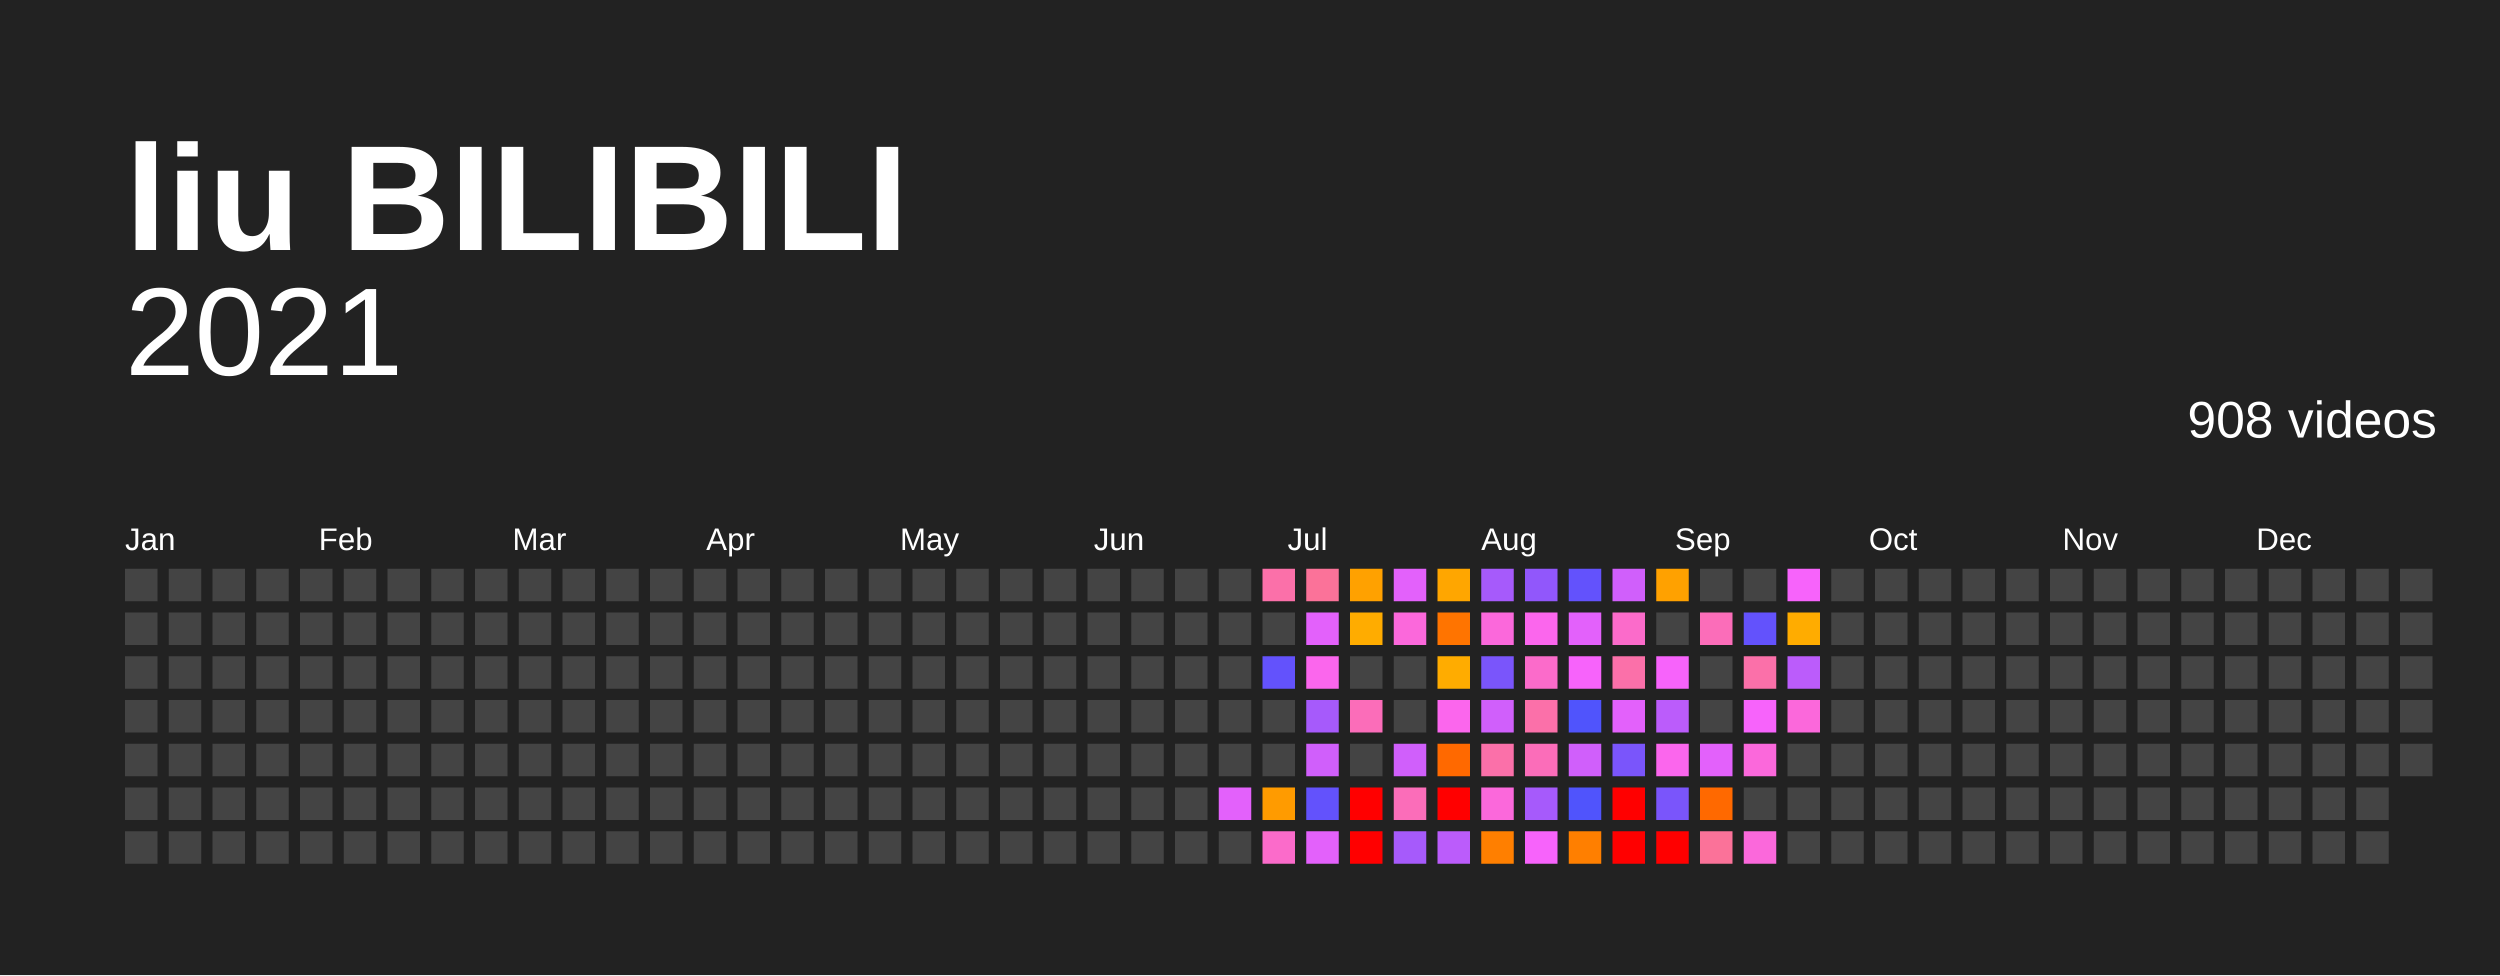
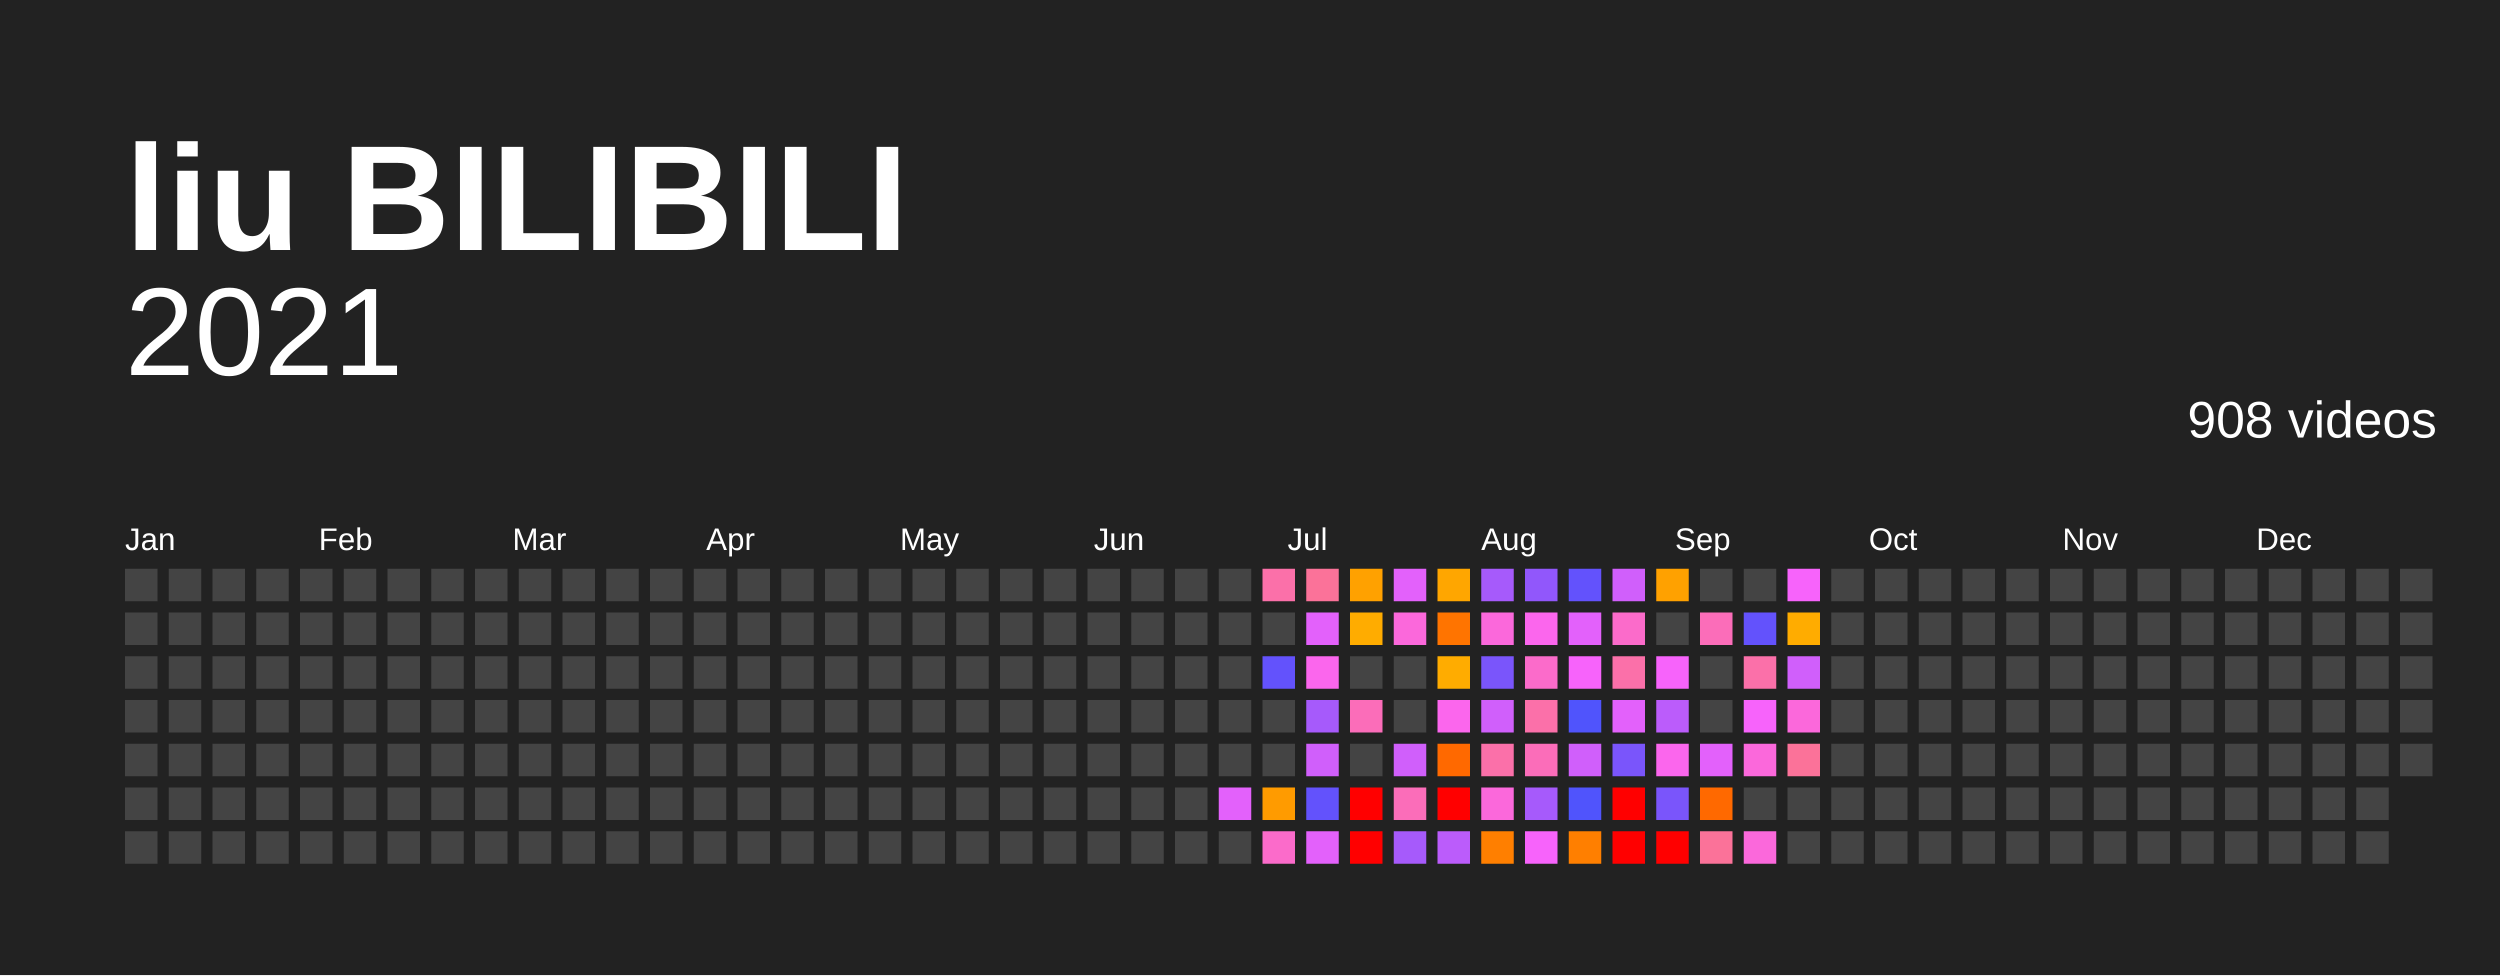
<svg xmlns="http://www.w3.org/2000/svg" baseProfile="full" height="78mm" version="1.1" viewBox="0,0,200,78" width="200mm">
  <defs />
  <rect fill="#222222" height="78" width="200" x="0" y="0" />
  <text fill="#FFFFFF" style="font-size:12px; font-family:Arial; font-weight:bold;" x="10" y="20">liu BILIBILI</text>
  <text alignment-baseline="hanging" fill="#FFFFFF" style="font-size:10.0px; font-family:Arial;" x="10" y="30">2021</text>
  <text alignment-baseline="hanging" fill="#FFFFFF" style="font-size:4.125px; font-family:Arial;" x="175" y="35">908 videos</text>
  <text fill="#FFFFFF" style="font-size:2.5px; font-family:Arial" x="10.0" y="44">Jan</text>
  <text fill="#FFFFFF" style="font-size:2.5px; font-family:Arial" x="25.5" y="44">Feb</text>
  <text fill="#FFFFFF" style="font-size:2.5px; font-family:Arial" x="41.0" y="44">Mar</text>
  <text fill="#FFFFFF" style="font-size:2.5px; font-family:Arial" x="56.5" y="44">Apr</text>
  <text fill="#FFFFFF" style="font-size:2.5px; font-family:Arial" x="72.0" y="44">May</text>
  <text fill="#FFFFFF" style="font-size:2.5px; font-family:Arial" x="87.5" y="44">Jun</text>
  <text fill="#FFFFFF" style="font-size:2.5px; font-family:Arial" x="103.0" y="44">Jul</text>
  <text fill="#FFFFFF" style="font-size:2.5px; font-family:Arial" x="118.5" y="44">Aug</text>
  <text fill="#FFFFFF" style="font-size:2.5px; font-family:Arial" x="134.0" y="44">Sep</text>
  <text fill="#FFFFFF" style="font-size:2.5px; font-family:Arial" x="149.5" y="44">Oct</text>
  <text fill="#FFFFFF" style="font-size:2.5px; font-family:Arial" x="165.0" y="44">Nov</text>
  <text fill="#FFFFFF" style="font-size:2.5px; font-family:Arial" x="180.5" y="44">Dec</text>
  <rect fill="#444444" height="2.6" width="2.6" x="10.0" y="45.5" />
  <rect fill="#444444" height="2.6" width="2.6" x="10.0" y="49.0" />
  <rect fill="#444444" height="2.6" width="2.6" x="10.0" y="52.5" />
  <rect fill="#444444" height="2.6" width="2.6" x="10.0" y="56.0" />
  <rect fill="#444444" height="2.6" width="2.6" x="10.0" y="59.5" />
  <rect fill="#444444" height="2.6" width="2.6" x="10.0" y="63.0" />
  <rect fill="#444444" height="2.6" width="2.6" x="10.0" y="66.5" />
  <rect fill="#444444" height="2.6" width="2.6" x="13.5" y="45.5" />
  <rect fill="#444444" height="2.6" width="2.6" x="13.5" y="49.0" />
  <rect fill="#444444" height="2.6" width="2.6" x="13.5" y="52.5" />
  <rect fill="#444444" height="2.6" width="2.6" x="13.5" y="56.0" />
  <rect fill="#444444" height="2.6" width="2.6" x="13.5" y="59.5" />
  <rect fill="#444444" height="2.6" width="2.6" x="13.5" y="63.0" />
  <rect fill="#444444" height="2.6" width="2.6" x="13.5" y="66.5" />
  <rect fill="#444444" height="2.6" width="2.6" x="17.0" y="45.5" />
  <rect fill="#444444" height="2.6" width="2.6" x="17.0" y="49.0" />
  <rect fill="#444444" height="2.6" width="2.6" x="17.0" y="52.5" />
  <rect fill="#444444" height="2.6" width="2.6" x="17.0" y="56.0" />
  <rect fill="#444444" height="2.6" width="2.6" x="17.0" y="59.5" />
  <rect fill="#444444" height="2.6" width="2.6" x="17.0" y="63.0" />
  <rect fill="#444444" height="2.6" width="2.6" x="17.0" y="66.5" />
  <rect fill="#444444" height="2.6" width="2.6" x="20.5" y="45.5" />
  <rect fill="#444444" height="2.6" width="2.6" x="20.5" y="49.0" />
  <rect fill="#444444" height="2.6" width="2.6" x="20.5" y="52.5" />
  <rect fill="#444444" height="2.6" width="2.6" x="20.5" y="56.0" />
  <rect fill="#444444" height="2.6" width="2.6" x="20.5" y="59.5" />
  <rect fill="#444444" height="2.6" width="2.6" x="20.5" y="63.0" />
  <rect fill="#444444" height="2.6" width="2.6" x="20.5" y="66.5" />
  <rect fill="#444444" height="2.6" width="2.6" x="24.0" y="45.5" />
  <rect fill="#444444" height="2.6" width="2.6" x="24.0" y="49.0" />
  <rect fill="#444444" height="2.6" width="2.6" x="24.0" y="52.5" />
  <rect fill="#444444" height="2.6" width="2.6" x="24.0" y="56.0" />
  <rect fill="#444444" height="2.6" width="2.6" x="24.0" y="59.5" />
  <rect fill="#444444" height="2.6" width="2.6" x="24.0" y="63.0" />
  <rect fill="#444444" height="2.6" width="2.6" x="24.0" y="66.5" />
  <rect fill="#444444" height="2.6" width="2.6" x="27.5" y="45.5" />
  <rect fill="#444444" height="2.6" width="2.6" x="27.5" y="49.0" />
  <rect fill="#444444" height="2.6" width="2.6" x="27.5" y="52.5" />
  <rect fill="#444444" height="2.6" width="2.6" x="27.5" y="56.0" />
  <rect fill="#444444" height="2.6" width="2.6" x="27.5" y="59.5" />
  <rect fill="#444444" height="2.6" width="2.6" x="27.5" y="63.0" />
  <rect fill="#444444" height="2.6" width="2.6" x="27.5" y="66.5" />
  <rect fill="#444444" height="2.6" width="2.6" x="31.0" y="45.5" />
  <rect fill="#444444" height="2.6" width="2.6" x="31.0" y="49.0" />
  <rect fill="#444444" height="2.6" width="2.6" x="31.0" y="52.5" />
  <rect fill="#444444" height="2.6" width="2.6" x="31.0" y="56.0" />
  <rect fill="#444444" height="2.6" width="2.6" x="31.0" y="59.5" />
  <rect fill="#444444" height="2.6" width="2.6" x="31.0" y="63.0" />
  <rect fill="#444444" height="2.6" width="2.6" x="31.0" y="66.5" />
  <rect fill="#444444" height="2.6" width="2.6" x="34.5" y="45.5" />
  <rect fill="#444444" height="2.6" width="2.6" x="34.5" y="49.0" />
  <rect fill="#444444" height="2.6" width="2.6" x="34.5" y="52.5" />
  <rect fill="#444444" height="2.6" width="2.6" x="34.5" y="56.0" />
  <rect fill="#444444" height="2.6" width="2.6" x="34.5" y="59.5" />
  <rect fill="#444444" height="2.6" width="2.6" x="34.5" y="63.0" />
  <rect fill="#444444" height="2.6" width="2.6" x="34.5" y="66.5" />
  <rect fill="#444444" height="2.6" width="2.6" x="38.0" y="45.5" />
  <rect fill="#444444" height="2.6" width="2.6" x="38.0" y="49.0" />
  <rect fill="#444444" height="2.6" width="2.6" x="38.0" y="52.5" />
  <rect fill="#444444" height="2.6" width="2.6" x="38.0" y="56.0" />
  <rect fill="#444444" height="2.6" width="2.6" x="38.0" y="59.5" />
  <rect fill="#444444" height="2.6" width="2.6" x="38.0" y="63.0" />
  <rect fill="#444444" height="2.6" width="2.6" x="38.0" y="66.5" />
  <rect fill="#444444" height="2.6" width="2.6" x="41.5" y="45.5" />
  <rect fill="#444444" height="2.6" width="2.6" x="41.5" y="49.0" />
  <rect fill="#444444" height="2.6" width="2.6" x="41.5" y="52.5" />
  <rect fill="#444444" height="2.6" width="2.6" x="41.5" y="56.0" />
  <rect fill="#444444" height="2.6" width="2.6" x="41.5" y="59.5" />
  <rect fill="#444444" height="2.6" width="2.6" x="41.5" y="63.0" />
  <rect fill="#444444" height="2.6" width="2.6" x="41.5" y="66.5" />
  <rect fill="#444444" height="2.6" width="2.6" x="45.0" y="45.5" />
  <rect fill="#444444" height="2.6" width="2.6" x="45.0" y="49.0" />
  <rect fill="#444444" height="2.6" width="2.6" x="45.0" y="52.5" />
  <rect fill="#444444" height="2.6" width="2.6" x="45.0" y="56.0" />
  <rect fill="#444444" height="2.6" width="2.6" x="45.0" y="59.5" />
  <rect fill="#444444" height="2.6" width="2.6" x="45.0" y="63.0" />
  <rect fill="#444444" height="2.6" width="2.6" x="45.0" y="66.5" />
  <rect fill="#444444" height="2.6" width="2.6" x="48.5" y="45.5" />
  <rect fill="#444444" height="2.6" width="2.6" x="48.5" y="49.0" />
  <rect fill="#444444" height="2.6" width="2.6" x="48.5" y="52.5" />
  <rect fill="#444444" height="2.6" width="2.6" x="48.5" y="56.0" />
  <rect fill="#444444" height="2.6" width="2.6" x="48.5" y="59.5" />
  <rect fill="#444444" height="2.6" width="2.6" x="48.5" y="63.0" />
  <rect fill="#444444" height="2.6" width="2.6" x="48.5" y="66.5" />
  <rect fill="#444444" height="2.6" width="2.6" x="52.0" y="45.5" />
  <rect fill="#444444" height="2.6" width="2.6" x="52.0" y="49.0" />
  <rect fill="#444444" height="2.6" width="2.6" x="52.0" y="52.5" />
  <rect fill="#444444" height="2.6" width="2.6" x="52.0" y="56.0" />
  <rect fill="#444444" height="2.6" width="2.6" x="52.0" y="59.5" />
  <rect fill="#444444" height="2.6" width="2.6" x="52.0" y="63.0" />
  <rect fill="#444444" height="2.6" width="2.6" x="52.0" y="66.5" />
  <rect fill="#444444" height="2.6" width="2.6" x="55.5" y="45.5" />
  <rect fill="#444444" height="2.6" width="2.6" x="55.5" y="49.0" />
  <rect fill="#444444" height="2.6" width="2.6" x="55.5" y="52.5" />
  <rect fill="#444444" height="2.6" width="2.6" x="55.5" y="56.0" />
  <rect fill="#444444" height="2.6" width="2.6" x="55.5" y="59.5" />
  <rect fill="#444444" height="2.6" width="2.6" x="55.5" y="63.0" />
  <rect fill="#444444" height="2.6" width="2.6" x="55.5" y="66.5" />
  <rect fill="#444444" height="2.6" width="2.6" x="59.0" y="45.5" />
  <rect fill="#444444" height="2.6" width="2.6" x="59.0" y="49.0" />
  <rect fill="#444444" height="2.6" width="2.6" x="59.0" y="52.5" />
  <rect fill="#444444" height="2.6" width="2.6" x="59.0" y="56.0" />
  <rect fill="#444444" height="2.6" width="2.6" x="59.0" y="59.5" />
  <rect fill="#444444" height="2.6" width="2.6" x="59.0" y="63.0" />
  <rect fill="#444444" height="2.6" width="2.6" x="59.0" y="66.5" />
  <rect fill="#444444" height="2.6" width="2.6" x="62.5" y="45.5" />
  <rect fill="#444444" height="2.6" width="2.6" x="62.5" y="49.0" />
  <rect fill="#444444" height="2.6" width="2.6" x="62.5" y="52.5" />
  <rect fill="#444444" height="2.6" width="2.6" x="62.5" y="56.0" />
  <rect fill="#444444" height="2.6" width="2.6" x="62.5" y="59.5" />
  <rect fill="#444444" height="2.6" width="2.6" x="62.5" y="63.0" />
  <rect fill="#444444" height="2.6" width="2.6" x="62.5" y="66.5" />
  <rect fill="#444444" height="2.6" width="2.6" x="66.0" y="45.5" />
  <rect fill="#444444" height="2.6" width="2.6" x="66.0" y="49.0" />
  <rect fill="#444444" height="2.6" width="2.6" x="66.0" y="52.5" />
  <rect fill="#444444" height="2.6" width="2.6" x="66.0" y="56.0" />
  <rect fill="#444444" height="2.6" width="2.6" x="66.0" y="59.5" />
  <rect fill="#444444" height="2.6" width="2.6" x="66.0" y="63.0" />
  <rect fill="#444444" height="2.6" width="2.6" x="66.0" y="66.5" />
  <rect fill="#444444" height="2.6" width="2.6" x="69.5" y="45.5" />
  <rect fill="#444444" height="2.6" width="2.6" x="69.5" y="49.0" />
  <rect fill="#444444" height="2.6" width="2.6" x="69.5" y="52.5" />
  <rect fill="#444444" height="2.6" width="2.6" x="69.5" y="56.0" />
  <rect fill="#444444" height="2.6" width="2.6" x="69.5" y="59.5" />
  <rect fill="#444444" height="2.6" width="2.6" x="69.5" y="63.0" />
  <rect fill="#444444" height="2.6" width="2.6" x="69.5" y="66.5" />
  <rect fill="#444444" height="2.6" width="2.6" x="73.0" y="45.5" />
  <rect fill="#444444" height="2.6" width="2.6" x="73.0" y="49.0" />
  <rect fill="#444444" height="2.6" width="2.6" x="73.0" y="52.5" />
  <rect fill="#444444" height="2.6" width="2.6" x="73.0" y="56.0" />
  <rect fill="#444444" height="2.6" width="2.6" x="73.0" y="59.5" />
  <rect fill="#444444" height="2.6" width="2.6" x="73.0" y="63.0" />
  <rect fill="#444444" height="2.6" width="2.6" x="73.0" y="66.5" />
  <rect fill="#444444" height="2.6" width="2.6" x="76.5" y="45.5" />
  <rect fill="#444444" height="2.6" width="2.6" x="76.5" y="49.0" />
  <rect fill="#444444" height="2.6" width="2.6" x="76.5" y="52.5" />
  <rect fill="#444444" height="2.6" width="2.6" x="76.5" y="56.0" />
  <rect fill="#444444" height="2.6" width="2.6" x="76.5" y="59.5" />
  <rect fill="#444444" height="2.6" width="2.6" x="76.5" y="63.0" />
  <rect fill="#444444" height="2.6" width="2.6" x="76.5" y="66.5" />
  <rect fill="#444444" height="2.6" width="2.6" x="80.0" y="45.5" />
  <rect fill="#444444" height="2.6" width="2.6" x="80.0" y="49.0" />
  <rect fill="#444444" height="2.6" width="2.6" x="80.0" y="52.5" />
  <rect fill="#444444" height="2.6" width="2.6" x="80.0" y="56.0" />
  <rect fill="#444444" height="2.6" width="2.6" x="80.0" y="59.5" />
  <rect fill="#444444" height="2.6" width="2.6" x="80.0" y="63.0" />
  <rect fill="#444444" height="2.6" width="2.6" x="80.0" y="66.5" />
  <rect fill="#444444" height="2.6" width="2.6" x="83.5" y="45.5" />
  <rect fill="#444444" height="2.6" width="2.6" x="83.5" y="49.0" />
  <rect fill="#444444" height="2.6" width="2.6" x="83.5" y="52.5" />
  <rect fill="#444444" height="2.6" width="2.6" x="83.5" y="56.0" />
  <rect fill="#444444" height="2.6" width="2.6" x="83.5" y="59.5" />
  <rect fill="#444444" height="2.6" width="2.6" x="83.5" y="63.0" />
  <rect fill="#444444" height="2.6" width="2.6" x="83.5" y="66.5" />
  <rect fill="#444444" height="2.6" width="2.6" x="87.0" y="45.5" />
  <rect fill="#444444" height="2.6" width="2.6" x="87.0" y="49.0" />
  <rect fill="#444444" height="2.6" width="2.6" x="87.0" y="52.5" />
  <rect fill="#444444" height="2.6" width="2.6" x="87.0" y="56.0" />
  <rect fill="#444444" height="2.6" width="2.6" x="87.0" y="59.5" />
  <rect fill="#444444" height="2.6" width="2.6" x="87.0" y="63.0" />
  <rect fill="#444444" height="2.6" width="2.6" x="87.0" y="66.5" />
  <rect fill="#444444" height="2.6" width="2.6" x="90.5" y="45.5" />
  <rect fill="#444444" height="2.6" width="2.6" x="90.5" y="49.0" />
  <rect fill="#444444" height="2.6" width="2.6" x="90.5" y="52.5" />
  <rect fill="#444444" height="2.6" width="2.6" x="90.5" y="56.0" />
  <rect fill="#444444" height="2.6" width="2.6" x="90.5" y="59.5" />
  <rect fill="#444444" height="2.6" width="2.6" x="90.5" y="63.0" />
  <rect fill="#444444" height="2.6" width="2.6" x="90.5" y="66.5" />
  <rect fill="#444444" height="2.6" width="2.6" x="94.0" y="45.5" />
  <rect fill="#444444" height="2.6" width="2.6" x="94.0" y="49.0" />
  <rect fill="#444444" height="2.6" width="2.6" x="94.0" y="52.5" />
  <rect fill="#444444" height="2.6" width="2.6" x="94.0" y="56.0" />
  <rect fill="#444444" height="2.6" width="2.6" x="94.0" y="59.5" />
  <rect fill="#444444" height="2.6" width="2.6" x="94.0" y="63.0" />
  <rect fill="#444444" height="2.6" width="2.6" x="94.0" y="66.5" />
  <rect fill="#444444" height="2.6" width="2.6" x="97.5" y="45.5" />
  <rect fill="#444444" height="2.6" width="2.6" x="97.5" y="49.0" />
  <rect fill="#444444" height="2.6" width="2.6" x="97.5" y="52.5" />
  <rect fill="#444444" height="2.6" width="2.6" x="97.5" y="56.0" />
  <rect fill="#444444" height="2.6" width="2.6" x="97.5" y="59.5" />
  <rect fill="#e361fb" height="2.6" width="2.6" x="97.5" y="63.0" />
  <rect fill="#444444" height="2.6" width="2.6" x="97.5" y="66.5" />
  <rect fill="#fb70a9" height="2.6" width="2.6" x="101.0" y="45.5" />
  <rect fill="#444444" height="2.6" width="2.6" x="101.0" y="49.0" />
  <rect fill="#6352fc" height="2.6" width="2.6" x="101.0" y="52.5" />
  <rect fill="#444444" height="2.6" width="2.6" x="101.0" y="56.0" />
  <rect fill="#444444" height="2.6" width="2.6" x="101.0" y="59.5" />
  <rect fill="#ff9b00" height="2.6" width="2.6" x="101.0" y="63.0" />
  <rect fill="#fb6bca" height="2.6" width="2.6" x="101.0" y="66.5" />
  <rect fill="#fb7299" height="2.6" width="2.6" x="104.5" y="45.5" />
  <rect fill="#e361fb" height="2.6" width="2.6" x="104.5" y="49.0" />
  <rect fill="#fb66ed" height="2.6" width="2.6" x="104.5" y="52.5" />
  <rect fill="#a65afb" height="2.6" width="2.6" x="104.5" y="56.0" />
  <rect fill="#d05ffb" height="2.6" width="2.6" x="104.5" y="59.5" />
  <rect fill="#6352fc" height="2.6" width="2.6" x="104.5" y="63.0" />
  <rect fill="#e361fb" height="2.6" width="2.6" x="104.5" y="66.5" />
  <rect fill="#ffa100" height="2.6" width="2.6" x="108.0" y="45.5" />
  <rect fill="#ffac00" height="2.6" width="2.6" x="108.0" y="49.0" />
  <rect fill="#444444" height="2.6" width="2.6" x="108.0" y="52.5" />
  <rect fill="#fb6db9" height="2.6" width="2.6" x="108.0" y="56.0" />
  <rect fill="#444444" height="2.6" width="2.6" x="108.0" y="59.5" />
  <rect fill="red" height="2.6" width="2.6" x="108.0" y="63.0" />
  <rect fill="red" height="2.6" width="2.6" x="108.0" y="66.5" />
  <rect fill="#e361fb" height="2.6" width="2.6" x="111.5" y="45.5" />
  <rect fill="#fb68db" height="2.6" width="2.6" x="111.5" y="49.0" />
  <rect fill="#444444" height="2.6" width="2.6" x="111.5" y="52.5" />
  <rect fill="#444444" height="2.6" width="2.6" x="111.5" y="56.0" />
  <rect fill="#d05ffb" height="2.6" width="2.6" x="111.5" y="59.5" />
  <rect fill="#fb6db9" height="2.6" width="2.6" x="111.5" y="63.0" />
  <rect fill="#a65afb" height="2.6" width="2.6" x="111.5" y="66.5" />
  <rect fill="#ffa600" height="2.6" width="2.6" x="115.0" y="45.5" />
  <rect fill="#ff7400" height="2.6" width="2.6" x="115.0" y="49.0" />
  <rect fill="#ffac00" height="2.6" width="2.6" x="115.0" y="52.5" />
  <rect fill="#fb66ed" height="2.6" width="2.6" x="115.0" y="56.0" />
  <rect fill="#ff6900" height="2.6" width="2.6" x="115.0" y="59.5" />
  <rect fill="red" height="2.6" width="2.6" x="115.0" y="63.0" />
  <rect fill="#bb5cfb" height="2.6" width="2.6" x="115.0" y="66.5" />
  <rect fill="#a65afb" height="2.6" width="2.6" x="118.5" y="45.5" />
  <rect fill="#fb68db" height="2.6" width="2.6" x="118.5" y="49.0" />
  <rect fill="#7a55fb" height="2.6" width="2.6" x="118.5" y="52.5" />
  <rect fill="#d05ffb" height="2.6" width="2.6" x="118.5" y="56.0" />
  <rect fill="#fb70a9" height="2.6" width="2.6" x="118.5" y="59.5" />
  <rect fill="#fb68db" height="2.6" width="2.6" x="118.5" y="63.0" />
  <rect fill="#ff7f00" height="2.6" width="2.6" x="118.5" y="66.5" />
  <rect fill="#9157fb" height="2.6" width="2.6" x="122.0" y="45.5" />
  <rect fill="#fb66ed" height="2.6" width="2.6" x="122.0" y="49.0" />
  <rect fill="#fb6bca" height="2.6" width="2.6" x="122.0" y="52.5" />
  <rect fill="#fb70a9" height="2.6" width="2.6" x="122.0" y="56.0" />
  <rect fill="#fb6db9" height="2.6" width="2.6" x="122.0" y="59.5" />
  <rect fill="#a65afb" height="2.6" width="2.6" x="122.0" y="63.0" />
  <rect fill="#f763fb" height="2.6" width="2.6" x="122.0" y="66.5" />
  <rect fill="#6352fc" height="2.6" width="2.6" x="125.5" y="45.5" />
  <rect fill="#e361fb" height="2.6" width="2.6" x="125.5" y="49.0" />
  <rect fill="#f763fb" height="2.6" width="2.6" x="125.5" y="52.5" />
  <rect fill="#5054fc" height="2.6" width="2.6" x="125.5" y="56.0" />
  <rect fill="#d05ffb" height="2.6" width="2.6" x="125.5" y="59.5" />
  <rect fill="#5054fc" height="2.6" width="2.6" x="125.5" y="63.0" />
  <rect fill="#ff7f00" height="2.6" width="2.6" x="125.5" y="66.5" />
  <rect fill="#d05ffb" height="2.6" width="2.6" x="129.0" y="45.5" />
  <rect fill="#fb6bca" height="2.6" width="2.6" x="129.0" y="49.0" />
  <rect fill="#fb70a9" height="2.6" width="2.6" x="129.0" y="52.5" />
  <rect fill="#e361fb" height="2.6" width="2.6" x="129.0" y="56.0" />
  <rect fill="#7a55fb" height="2.6" width="2.6" x="129.0" y="59.5" />
  <rect fill="red" height="2.6" width="2.6" x="129.0" y="63.0" />
  <rect fill="red" height="2.6" width="2.6" x="129.0" y="66.5" />
  <rect fill="#ffa100" height="2.6" width="2.6" x="132.5" y="45.5" />
  <rect fill="#444444" height="2.6" width="2.6" x="132.5" y="49.0" />
  <rect fill="#f763fb" height="2.6" width="2.6" x="132.5" y="52.5" />
  <rect fill="#bb5cfb" height="2.6" width="2.6" x="132.5" y="56.0" />
  <rect fill="#fb66ed" height="2.6" width="2.6" x="132.5" y="59.5" />
  <rect fill="#7a55fb" height="2.6" width="2.6" x="132.5" y="63.0" />
  <rect fill="red" height="2.6" width="2.6" x="132.5" y="66.5" />
  <rect fill="#444444" height="2.6" width="2.6" x="136.0" y="45.5" />
  <rect fill="#fb6db9" height="2.6" width="2.6" x="136.0" y="49.0" />
  <rect fill="#444444" height="2.6" width="2.6" x="136.0" y="52.5" />
  <rect fill="#444444" height="2.6" width="2.6" x="136.0" y="56.0" />
  <rect fill="#e361fb" height="2.6" width="2.6" x="136.0" y="59.5" />
  <rect fill="#ff6900" height="2.6" width="2.6" x="136.0" y="63.0" />
  <rect fill="#fb7299" height="2.6" width="2.6" x="136.0" y="66.5" />
  <rect fill="#444444" height="2.6" width="2.6" x="139.5" y="45.5" />
  <rect fill="#6352fc" height="2.6" width="2.6" x="139.5" y="49.0" />
  <rect fill="#fb70a9" height="2.6" width="2.6" x="139.5" y="52.5" />
  <rect fill="#f763fb" height="2.6" width="2.6" x="139.5" y="56.0" />
  <rect fill="#fb68db" height="2.6" width="2.6" x="139.5" y="59.5" />
  <rect fill="#444444" height="2.6" width="2.6" x="139.5" y="63.0" />
  <rect fill="#fb68db" height="2.6" width="2.6" x="139.5" y="66.5" />
  <rect fill="#f763fb" height="2.6" width="2.6" x="143.0" y="45.5" />
  <rect fill="#ffac00" height="2.6" width="2.6" x="143.0" y="49.0" />
-   <rect fill="#bb5cfb" height="2.6" width="2.6" x="143.0" y="52.5" />
+   <rect fill="#d05ffb" height="2.6" width="2.6" x="143.0" y="52.5" />
  <rect fill="#fb68db" height="2.6" width="2.6" x="143.0" y="56.0" />
-   <rect fill="#444444" height="2.6" width="2.6" x="143.0" y="59.5" />
+   <rect fill="#fb7299" height="2.6" width="2.6" x="143.0" y="59.5" />
  <rect fill="#444444" height="2.6" width="2.6" x="143.0" y="63.0" />
  <rect fill="#444444" height="2.6" width="2.6" x="143.0" y="66.5" />
  <rect fill="#444444" height="2.6" width="2.6" x="146.5" y="45.5" />
  <rect fill="#444444" height="2.6" width="2.6" x="146.5" y="49.0" />
  <rect fill="#444444" height="2.6" width="2.6" x="146.5" y="52.5" />
  <rect fill="#444444" height="2.6" width="2.6" x="146.5" y="56.0" />
  <rect fill="#444444" height="2.6" width="2.6" x="146.5" y="59.5" />
  <rect fill="#444444" height="2.6" width="2.6" x="146.5" y="63.0" />
  <rect fill="#444444" height="2.6" width="2.6" x="146.5" y="66.5" />
  <rect fill="#444444" height="2.6" width="2.6" x="150.0" y="45.5" />
  <rect fill="#444444" height="2.6" width="2.6" x="150.0" y="49.0" />
  <rect fill="#444444" height="2.6" width="2.6" x="150.0" y="52.5" />
  <rect fill="#444444" height="2.6" width="2.6" x="150.0" y="56.0" />
  <rect fill="#444444" height="2.6" width="2.6" x="150.0" y="59.5" />
  <rect fill="#444444" height="2.6" width="2.6" x="150.0" y="63.0" />
  <rect fill="#444444" height="2.6" width="2.6" x="150.0" y="66.5" />
  <rect fill="#444444" height="2.6" width="2.6" x="153.5" y="45.5" />
  <rect fill="#444444" height="2.6" width="2.6" x="153.5" y="49.0" />
  <rect fill="#444444" height="2.6" width="2.6" x="153.5" y="52.5" />
  <rect fill="#444444" height="2.6" width="2.6" x="153.5" y="56.0" />
  <rect fill="#444444" height="2.6" width="2.6" x="153.5" y="59.5" />
  <rect fill="#444444" height="2.6" width="2.6" x="153.5" y="63.0" />
  <rect fill="#444444" height="2.6" width="2.6" x="153.5" y="66.5" />
  <rect fill="#444444" height="2.6" width="2.6" x="157.0" y="45.5" />
  <rect fill="#444444" height="2.6" width="2.6" x="157.0" y="49.0" />
  <rect fill="#444444" height="2.6" width="2.6" x="157.0" y="52.5" />
  <rect fill="#444444" height="2.6" width="2.6" x="157.0" y="56.0" />
  <rect fill="#444444" height="2.6" width="2.6" x="157.0" y="59.5" />
  <rect fill="#444444" height="2.6" width="2.6" x="157.0" y="63.0" />
  <rect fill="#444444" height="2.6" width="2.6" x="157.0" y="66.5" />
  <rect fill="#444444" height="2.6" width="2.6" x="160.5" y="45.5" />
  <rect fill="#444444" height="2.6" width="2.6" x="160.5" y="49.0" />
  <rect fill="#444444" height="2.6" width="2.6" x="160.5" y="52.5" />
  <rect fill="#444444" height="2.6" width="2.6" x="160.5" y="56.0" />
  <rect fill="#444444" height="2.6" width="2.6" x="160.5" y="59.5" />
  <rect fill="#444444" height="2.6" width="2.6" x="160.5" y="63.0" />
  <rect fill="#444444" height="2.6" width="2.6" x="160.5" y="66.5" />
  <rect fill="#444444" height="2.6" width="2.6" x="164.0" y="45.5" />
  <rect fill="#444444" height="2.6" width="2.6" x="164.0" y="49.0" />
  <rect fill="#444444" height="2.6" width="2.6" x="164.0" y="52.5" />
  <rect fill="#444444" height="2.6" width="2.6" x="164.0" y="56.0" />
  <rect fill="#444444" height="2.6" width="2.6" x="164.0" y="59.5" />
  <rect fill="#444444" height="2.6" width="2.6" x="164.0" y="63.0" />
  <rect fill="#444444" height="2.6" width="2.6" x="164.0" y="66.5" />
  <rect fill="#444444" height="2.6" width="2.6" x="167.5" y="45.5" />
  <rect fill="#444444" height="2.6" width="2.6" x="167.5" y="49.0" />
  <rect fill="#444444" height="2.6" width="2.6" x="167.5" y="52.5" />
  <rect fill="#444444" height="2.6" width="2.6" x="167.5" y="56.0" />
  <rect fill="#444444" height="2.6" width="2.6" x="167.5" y="59.5" />
  <rect fill="#444444" height="2.6" width="2.6" x="167.5" y="63.0" />
  <rect fill="#444444" height="2.6" width="2.6" x="167.5" y="66.5" />
  <rect fill="#444444" height="2.6" width="2.6" x="171.0" y="45.5" />
  <rect fill="#444444" height="2.6" width="2.6" x="171.0" y="49.0" />
  <rect fill="#444444" height="2.6" width="2.6" x="171.0" y="52.5" />
  <rect fill="#444444" height="2.6" width="2.6" x="171.0" y="56.0" />
  <rect fill="#444444" height="2.6" width="2.6" x="171.0" y="59.5" />
  <rect fill="#444444" height="2.6" width="2.6" x="171.0" y="63.0" />
  <rect fill="#444444" height="2.6" width="2.6" x="171.0" y="66.5" />
  <rect fill="#444444" height="2.6" width="2.6" x="174.5" y="45.5" />
  <rect fill="#444444" height="2.6" width="2.6" x="174.5" y="49.0" />
  <rect fill="#444444" height="2.6" width="2.6" x="174.5" y="52.5" />
  <rect fill="#444444" height="2.6" width="2.6" x="174.5" y="56.0" />
  <rect fill="#444444" height="2.6" width="2.6" x="174.5" y="59.5" />
  <rect fill="#444444" height="2.6" width="2.6" x="174.5" y="63.0" />
  <rect fill="#444444" height="2.6" width="2.6" x="174.5" y="66.5" />
  <rect fill="#444444" height="2.6" width="2.6" x="178.0" y="45.5" />
  <rect fill="#444444" height="2.6" width="2.6" x="178.0" y="49.0" />
  <rect fill="#444444" height="2.6" width="2.6" x="178.0" y="52.5" />
  <rect fill="#444444" height="2.6" width="2.6" x="178.0" y="56.0" />
  <rect fill="#444444" height="2.6" width="2.6" x="178.0" y="59.5" />
  <rect fill="#444444" height="2.6" width="2.6" x="178.0" y="63.0" />
  <rect fill="#444444" height="2.6" width="2.6" x="178.0" y="66.5" />
  <rect fill="#444444" height="2.6" width="2.6" x="181.5" y="45.5" />
  <rect fill="#444444" height="2.6" width="2.6" x="181.5" y="49.0" />
  <rect fill="#444444" height="2.6" width="2.6" x="181.5" y="52.5" />
  <rect fill="#444444" height="2.6" width="2.6" x="181.5" y="56.0" />
  <rect fill="#444444" height="2.6" width="2.6" x="181.5" y="59.5" />
  <rect fill="#444444" height="2.6" width="2.6" x="181.5" y="63.0" />
  <rect fill="#444444" height="2.6" width="2.6" x="181.5" y="66.5" />
  <rect fill="#444444" height="2.6" width="2.6" x="185.0" y="45.5" />
  <rect fill="#444444" height="2.6" width="2.6" x="185.0" y="49.0" />
  <rect fill="#444444" height="2.6" width="2.6" x="185.0" y="52.5" />
  <rect fill="#444444" height="2.6" width="2.6" x="185.0" y="56.0" />
  <rect fill="#444444" height="2.6" width="2.6" x="185.0" y="59.5" />
  <rect fill="#444444" height="2.6" width="2.6" x="185.0" y="63.0" />
  <rect fill="#444444" height="2.6" width="2.6" x="185.0" y="66.5" />
  <rect fill="#444444" height="2.6" width="2.6" x="188.5" y="45.5" />
  <rect fill="#444444" height="2.6" width="2.6" x="188.5" y="49.0" />
  <rect fill="#444444" height="2.6" width="2.6" x="188.5" y="52.5" />
  <rect fill="#444444" height="2.6" width="2.6" x="188.5" y="56.0" />
  <rect fill="#444444" height="2.6" width="2.6" x="188.5" y="59.5" />
  <rect fill="#444444" height="2.6" width="2.6" x="188.5" y="63.0" />
  <rect fill="#444444" height="2.6" width="2.6" x="188.5" y="66.5" />
  <rect fill="#444444" height="2.6" width="2.6" x="192.0" y="45.5" />
  <rect fill="#444444" height="2.6" width="2.6" x="192.0" y="49.0" />
  <rect fill="#444444" height="2.6" width="2.6" x="192.0" y="52.5" />
  <rect fill="#444444" height="2.6" width="2.6" x="192.0" y="56.0" />
  <rect fill="#444444" height="2.6" width="2.6" x="192.0" y="59.5" />
</svg>
